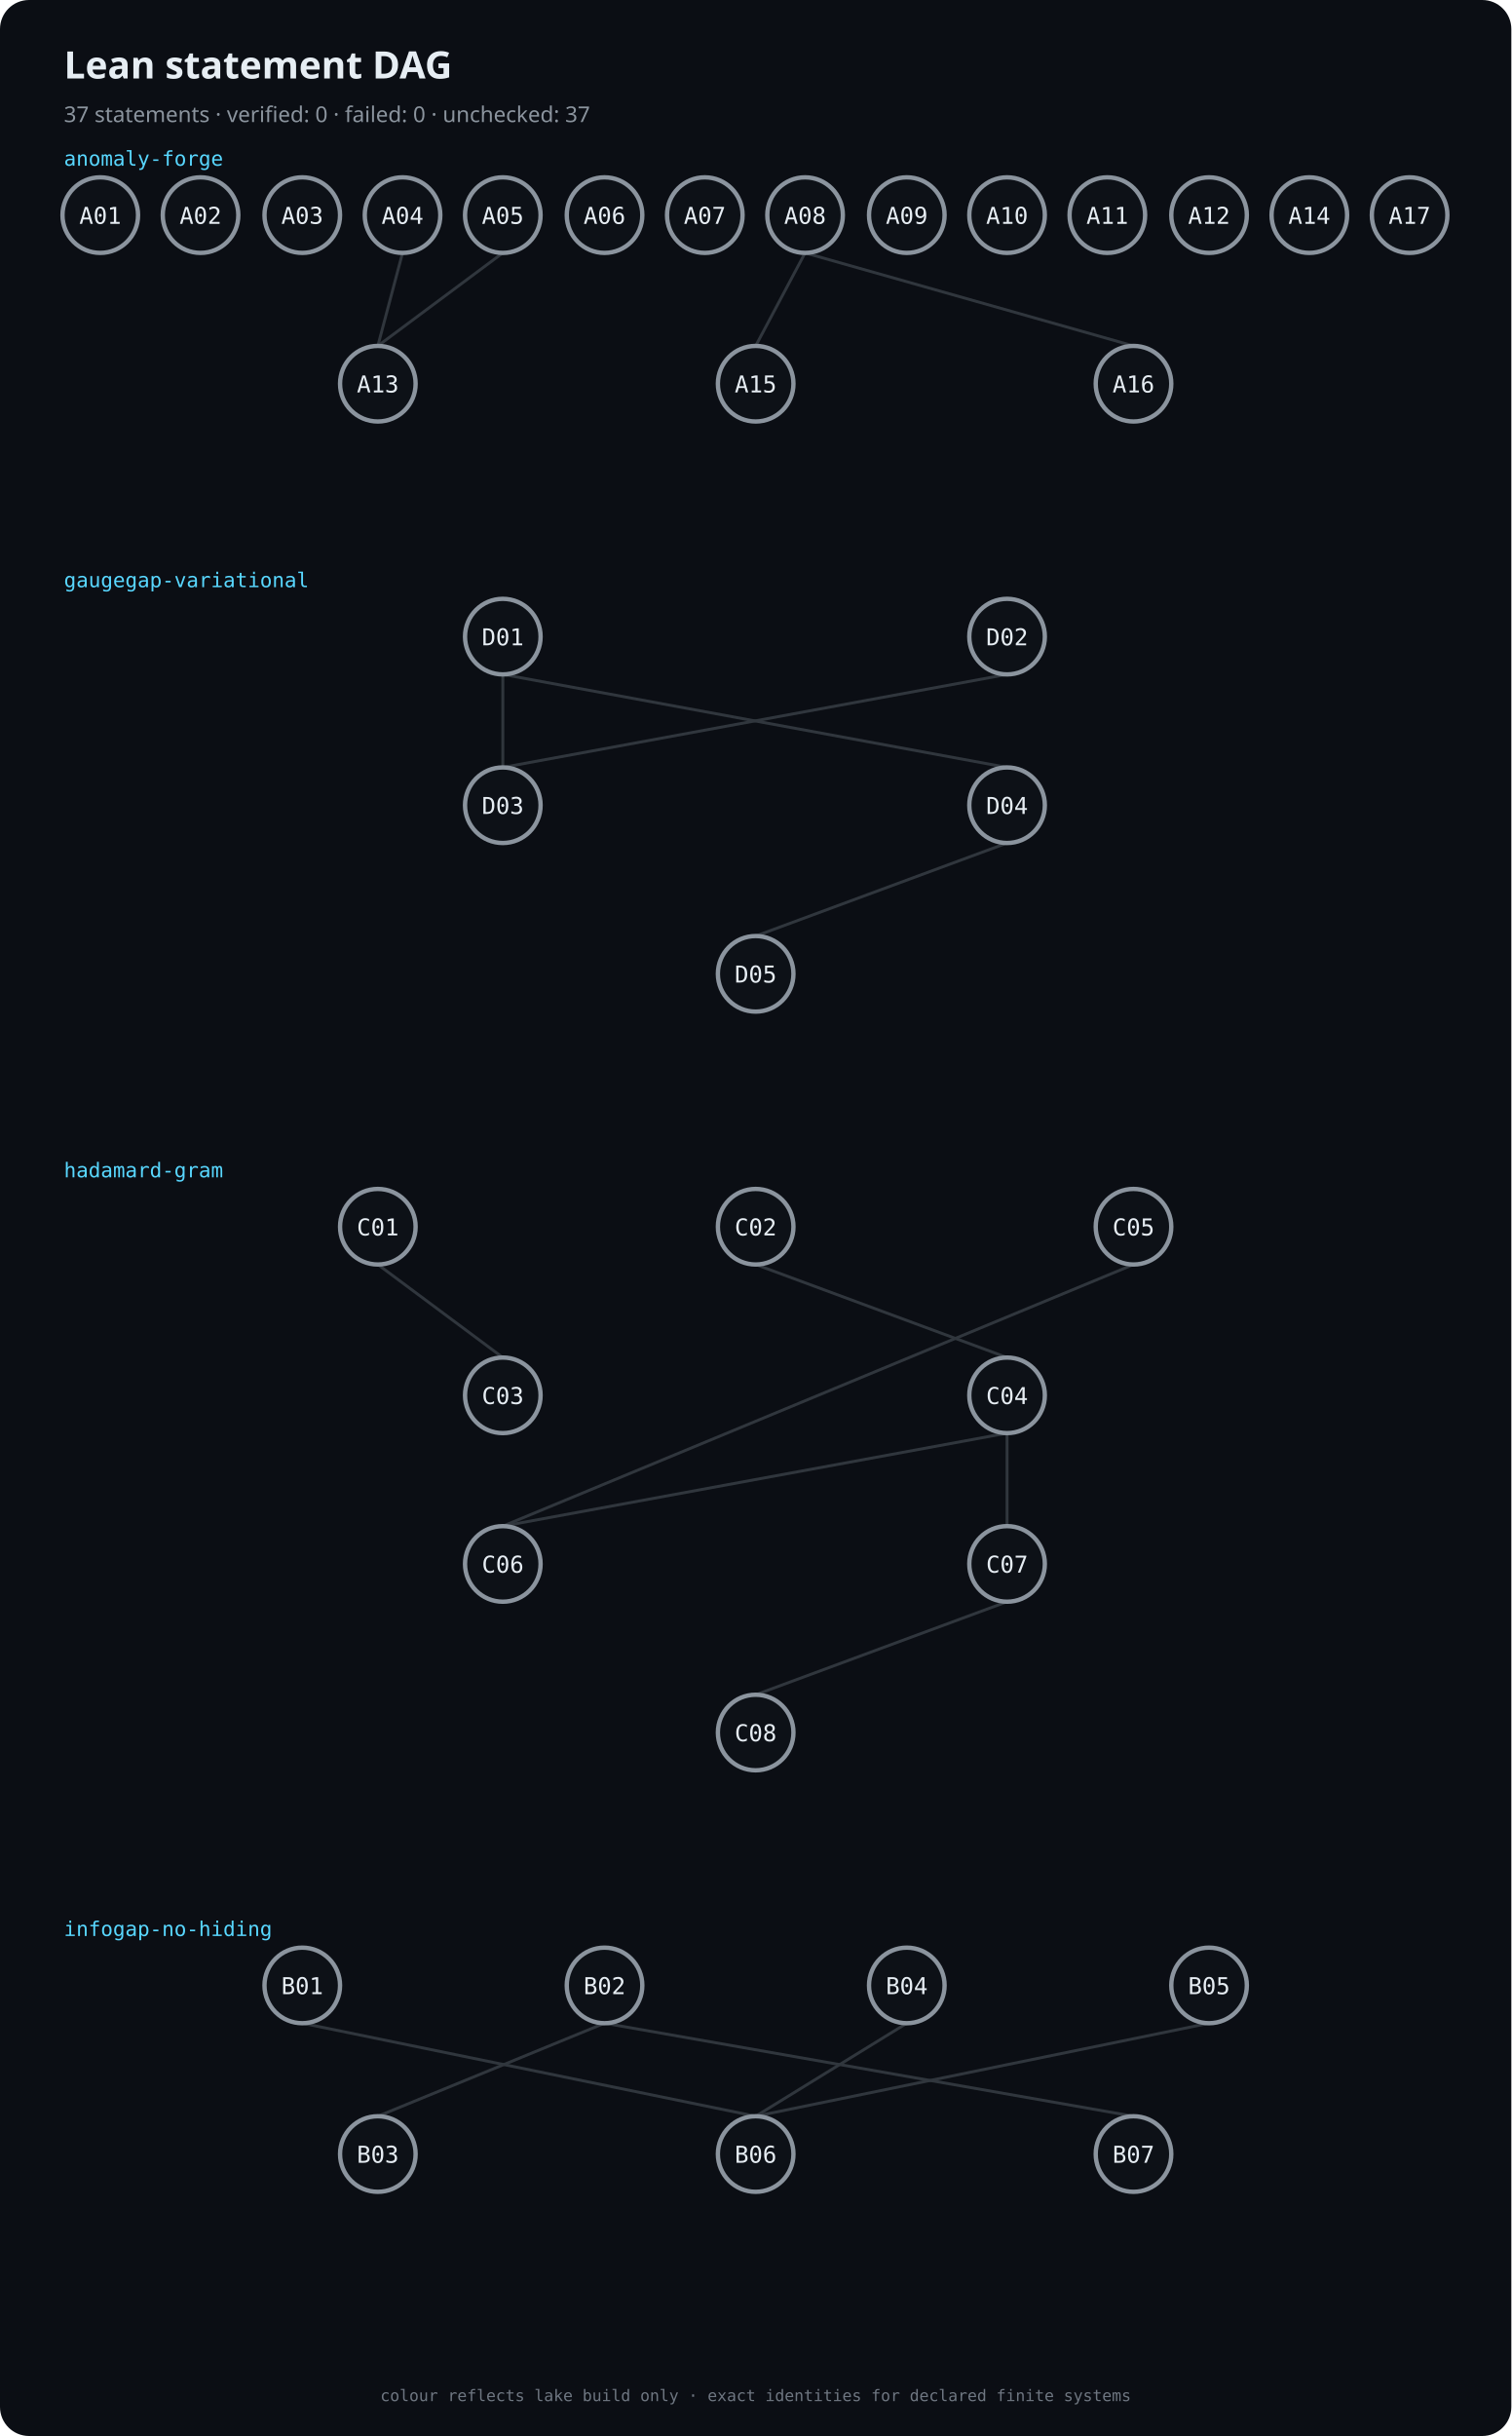
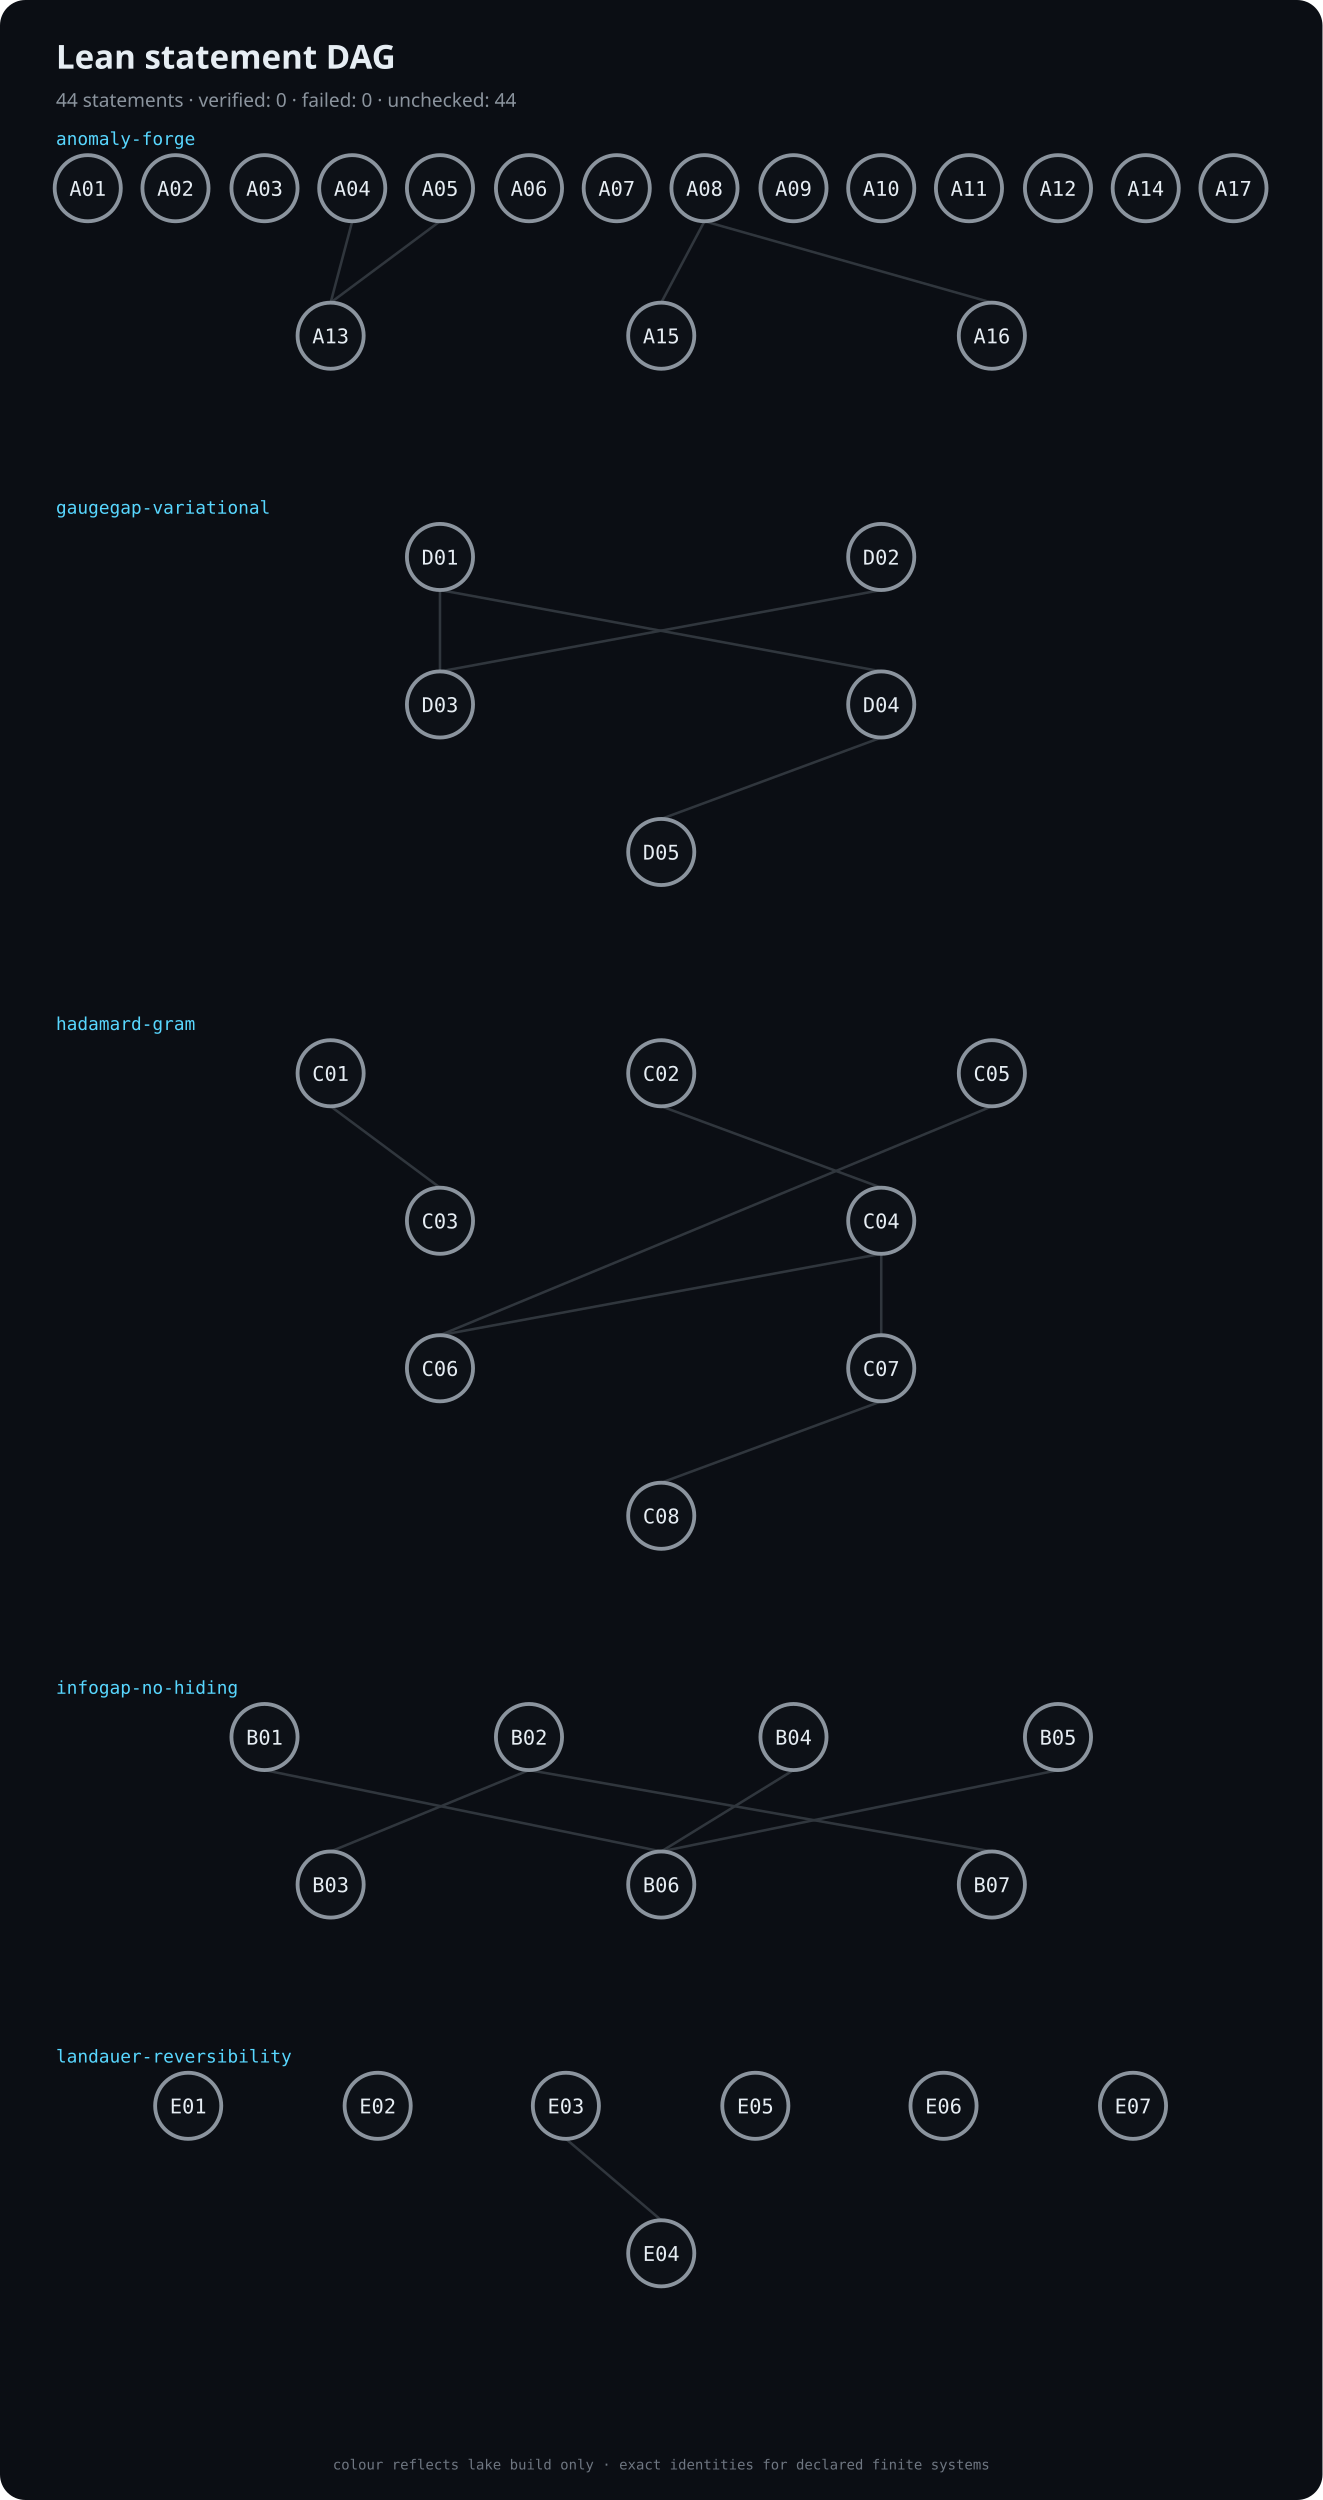
- <svg xmlns="http://www.w3.org/2000/svg" width="1040" height="1676" viewBox="0 0 1040 1676">
-   <rect width="1040" height="1676" rx="20" fill="#0b0e14" />
+ <svg xmlns="http://www.w3.org/2000/svg" width="1040" height="1966" viewBox="0 0 1040 1966">
+   <rect width="1040" height="1966" rx="20" fill="#0b0e14" />
  <text x="44" y="54" fill="#e6edf3" font-family="system-ui" font-size="26" font-weight="700">Lean statement DAG</text>
-   <text x="44" y="84" fill="#8b949e" font-family="system-ui" font-size="15">37 statements · verified: 0 · failed: 0 · unchecked: 37</text>
+   <text x="44" y="84" fill="#8b949e" font-family="system-ui" font-size="15">44 statements · verified: 0 · failed: 0 · unchecked: 44</text>
  <line x1="277" y1="174" x2="260" y2="238" stroke="#30363d" stroke-width="2" />
  <line x1="346" y1="174" x2="260" y2="238" stroke="#30363d" stroke-width="2" />
  <line x1="554" y1="174" x2="520" y2="238" stroke="#30363d" stroke-width="2" />
  <line x1="554" y1="174" x2="780" y2="238" stroke="#30363d" stroke-width="2" />
  <line x1="416" y1="1392" x2="260" y2="1456" stroke="#30363d" stroke-width="2" />
  <line x1="208" y1="1392" x2="520" y2="1456" stroke="#30363d" stroke-width="2" />
  <line x1="624" y1="1392" x2="520" y2="1456" stroke="#30363d" stroke-width="2" />
  <line x1="832" y1="1392" x2="520" y2="1456" stroke="#30363d" stroke-width="2" />
  <line x1="416" y1="1392" x2="780" y2="1456" stroke="#30363d" stroke-width="2" />
  <line x1="260" y1="870" x2="346" y2="934" stroke="#30363d" stroke-width="2" />
  <line x1="520" y1="870" x2="693" y2="934" stroke="#30363d" stroke-width="2" />
  <line x1="693" y1="986" x2="346" y2="1050" stroke="#30363d" stroke-width="2" />
  <line x1="780" y1="870" x2="346" y2="1050" stroke="#30363d" stroke-width="2" />
  <line x1="693" y1="986" x2="693" y2="1050" stroke="#30363d" stroke-width="2" />
  <line x1="693" y1="1102" x2="520" y2="1166" stroke="#30363d" stroke-width="2" />
  <line x1="346" y1="464" x2="346" y2="528" stroke="#30363d" stroke-width="2" />
  <line x1="693" y1="464" x2="346" y2="528" stroke="#30363d" stroke-width="2" />
  <line x1="346" y1="464" x2="693" y2="528" stroke="#30363d" stroke-width="2" />
  <line x1="693" y1="580" x2="520" y2="644" stroke="#30363d" stroke-width="2" />
+   <line x1="445" y1="1682" x2="520" y2="1746" stroke="#30363d" stroke-width="2" />
  <circle cx="69" cy="148" r="26" fill="#0d1117" stroke="#8b949e" stroke-width="3" />
  <text x="69" y="154" fill="#e6edf3" text-anchor="middle" font-family="ui-monospace,monospace" font-size="16">A01</text>
  <circle cx="138" cy="148" r="26" fill="#0d1117" stroke="#8b949e" stroke-width="3" />
  <text x="138" y="154" fill="#e6edf3" text-anchor="middle" font-family="ui-monospace,monospace" font-size="16">A02</text>
  <circle cx="208" cy="148" r="26" fill="#0d1117" stroke="#8b949e" stroke-width="3" />
  <text x="208" y="154" fill="#e6edf3" text-anchor="middle" font-family="ui-monospace,monospace" font-size="16">A03</text>
  <circle cx="277" cy="148" r="26" fill="#0d1117" stroke="#8b949e" stroke-width="3" />
  <text x="277" y="154" fill="#e6edf3" text-anchor="middle" font-family="ui-monospace,monospace" font-size="16">A04</text>
  <circle cx="346" cy="148" r="26" fill="#0d1117" stroke="#8b949e" stroke-width="3" />
  <text x="346" y="154" fill="#e6edf3" text-anchor="middle" font-family="ui-monospace,monospace" font-size="16">A05</text>
  <circle cx="416" cy="148" r="26" fill="#0d1117" stroke="#8b949e" stroke-width="3" />
  <text x="416" y="154" fill="#e6edf3" text-anchor="middle" font-family="ui-monospace,monospace" font-size="16">A06</text>
  <circle cx="485" cy="148" r="26" fill="#0d1117" stroke="#8b949e" stroke-width="3" />
  <text x="485" y="154" fill="#e6edf3" text-anchor="middle" font-family="ui-monospace,monospace" font-size="16">A07</text>
  <circle cx="554" cy="148" r="26" fill="#0d1117" stroke="#8b949e" stroke-width="3" />
  <text x="554" y="154" fill="#e6edf3" text-anchor="middle" font-family="ui-monospace,monospace" font-size="16">A08</text>
  <circle cx="624" cy="148" r="26" fill="#0d1117" stroke="#8b949e" stroke-width="3" />
  <text x="624" y="154" fill="#e6edf3" text-anchor="middle" font-family="ui-monospace,monospace" font-size="16">A09</text>
  <circle cx="693" cy="148" r="26" fill="#0d1117" stroke="#8b949e" stroke-width="3" />
  <text x="693" y="154" fill="#e6edf3" text-anchor="middle" font-family="ui-monospace,monospace" font-size="16">A10</text>
  <circle cx="762" cy="148" r="26" fill="#0d1117" stroke="#8b949e" stroke-width="3" />
  <text x="762" y="154" fill="#e6edf3" text-anchor="middle" font-family="ui-monospace,monospace" font-size="16">A11</text>
  <circle cx="832" cy="148" r="26" fill="#0d1117" stroke="#8b949e" stroke-width="3" />
  <text x="832" y="154" fill="#e6edf3" text-anchor="middle" font-family="ui-monospace,monospace" font-size="16">A12</text>
  <circle cx="260" cy="264" r="26" fill="#0d1117" stroke="#8b949e" stroke-width="3" />
  <text x="260" y="270" fill="#e6edf3" text-anchor="middle" font-family="ui-monospace,monospace" font-size="16">A13</text>
  <circle cx="901" cy="148" r="26" fill="#0d1117" stroke="#8b949e" stroke-width="3" />
  <text x="901" y="154" fill="#e6edf3" text-anchor="middle" font-family="ui-monospace,monospace" font-size="16">A14</text>
  <circle cx="520" cy="264" r="26" fill="#0d1117" stroke="#8b949e" stroke-width="3" />
  <text x="520" y="270" fill="#e6edf3" text-anchor="middle" font-family="ui-monospace,monospace" font-size="16">A15</text>
  <circle cx="780" cy="264" r="26" fill="#0d1117" stroke="#8b949e" stroke-width="3" />
  <text x="780" y="270" fill="#e6edf3" text-anchor="middle" font-family="ui-monospace,monospace" font-size="16">A16</text>
  <circle cx="970" cy="148" r="26" fill="#0d1117" stroke="#8b949e" stroke-width="3" />
  <text x="970" y="154" fill="#e6edf3" text-anchor="middle" font-family="ui-monospace,monospace" font-size="16">A17</text>
  <circle cx="208" cy="1366" r="26" fill="#0d1117" stroke="#8b949e" stroke-width="3" />
  <text x="208" y="1372" fill="#e6edf3" text-anchor="middle" font-family="ui-monospace,monospace" font-size="16">B01</text>
  <circle cx="416" cy="1366" r="26" fill="#0d1117" stroke="#8b949e" stroke-width="3" />
  <text x="416" y="1372" fill="#e6edf3" text-anchor="middle" font-family="ui-monospace,monospace" font-size="16">B02</text>
  <circle cx="260" cy="1482" r="26" fill="#0d1117" stroke="#8b949e" stroke-width="3" />
  <text x="260" y="1488" fill="#e6edf3" text-anchor="middle" font-family="ui-monospace,monospace" font-size="16">B03</text>
  <circle cx="624" cy="1366" r="26" fill="#0d1117" stroke="#8b949e" stroke-width="3" />
  <text x="624" y="1372" fill="#e6edf3" text-anchor="middle" font-family="ui-monospace,monospace" font-size="16">B04</text>
  <circle cx="832" cy="1366" r="26" fill="#0d1117" stroke="#8b949e" stroke-width="3" />
  <text x="832" y="1372" fill="#e6edf3" text-anchor="middle" font-family="ui-monospace,monospace" font-size="16">B05</text>
  <circle cx="520" cy="1482" r="26" fill="#0d1117" stroke="#8b949e" stroke-width="3" />
  <text x="520" y="1488" fill="#e6edf3" text-anchor="middle" font-family="ui-monospace,monospace" font-size="16">B06</text>
  <circle cx="780" cy="1482" r="26" fill="#0d1117" stroke="#8b949e" stroke-width="3" />
  <text x="780" y="1488" fill="#e6edf3" text-anchor="middle" font-family="ui-monospace,monospace" font-size="16">B07</text>
  <circle cx="260" cy="844" r="26" fill="#0d1117" stroke="#8b949e" stroke-width="3" />
  <text x="260" y="850" fill="#e6edf3" text-anchor="middle" font-family="ui-monospace,monospace" font-size="16">C01</text>
  <circle cx="520" cy="844" r="26" fill="#0d1117" stroke="#8b949e" stroke-width="3" />
  <text x="520" y="850" fill="#e6edf3" text-anchor="middle" font-family="ui-monospace,monospace" font-size="16">C02</text>
  <circle cx="346" cy="960" r="26" fill="#0d1117" stroke="#8b949e" stroke-width="3" />
  <text x="346" y="966" fill="#e6edf3" text-anchor="middle" font-family="ui-monospace,monospace" font-size="16">C03</text>
  <circle cx="693" cy="960" r="26" fill="#0d1117" stroke="#8b949e" stroke-width="3" />
  <text x="693" y="966" fill="#e6edf3" text-anchor="middle" font-family="ui-monospace,monospace" font-size="16">C04</text>
  <circle cx="780" cy="844" r="26" fill="#0d1117" stroke="#8b949e" stroke-width="3" />
  <text x="780" y="850" fill="#e6edf3" text-anchor="middle" font-family="ui-monospace,monospace" font-size="16">C05</text>
  <circle cx="346" cy="1076" r="26" fill="#0d1117" stroke="#8b949e" stroke-width="3" />
  <text x="346" y="1082" fill="#e6edf3" text-anchor="middle" font-family="ui-monospace,monospace" font-size="16">C06</text>
  <circle cx="693" cy="1076" r="26" fill="#0d1117" stroke="#8b949e" stroke-width="3" />
  <text x="693" y="1082" fill="#e6edf3" text-anchor="middle" font-family="ui-monospace,monospace" font-size="16">C07</text>
  <circle cx="520" cy="1192" r="26" fill="#0d1117" stroke="#8b949e" stroke-width="3" />
  <text x="520" y="1198" fill="#e6edf3" text-anchor="middle" font-family="ui-monospace,monospace" font-size="16">C08</text>
  <circle cx="346" cy="438" r="26" fill="#0d1117" stroke="#8b949e" stroke-width="3" />
  <text x="346" y="444" fill="#e6edf3" text-anchor="middle" font-family="ui-monospace,monospace" font-size="16">D01</text>
  <circle cx="693" cy="438" r="26" fill="#0d1117" stroke="#8b949e" stroke-width="3" />
  <text x="693" y="444" fill="#e6edf3" text-anchor="middle" font-family="ui-monospace,monospace" font-size="16">D02</text>
  <circle cx="346" cy="554" r="26" fill="#0d1117" stroke="#8b949e" stroke-width="3" />
  <text x="346" y="560" fill="#e6edf3" text-anchor="middle" font-family="ui-monospace,monospace" font-size="16">D03</text>
  <circle cx="693" cy="554" r="26" fill="#0d1117" stroke="#8b949e" stroke-width="3" />
  <text x="693" y="560" fill="#e6edf3" text-anchor="middle" font-family="ui-monospace,monospace" font-size="16">D04</text>
  <circle cx="520" cy="670" r="26" fill="#0d1117" stroke="#8b949e" stroke-width="3" />
  <text x="520" y="676" fill="#e6edf3" text-anchor="middle" font-family="ui-monospace,monospace" font-size="16">D05</text>
+   <circle cx="148" cy="1656" r="26" fill="#0d1117" stroke="#8b949e" stroke-width="3" />
+   <text x="148" y="1662" fill="#e6edf3" text-anchor="middle" font-family="ui-monospace,monospace" font-size="16">E01</text>
+   <circle cx="297" cy="1656" r="26" fill="#0d1117" stroke="#8b949e" stroke-width="3" />
+   <text x="297" y="1662" fill="#e6edf3" text-anchor="middle" font-family="ui-monospace,monospace" font-size="16">E02</text>
+   <circle cx="445" cy="1656" r="26" fill="#0d1117" stroke="#8b949e" stroke-width="3" />
+   <text x="445" y="1662" fill="#e6edf3" text-anchor="middle" font-family="ui-monospace,monospace" font-size="16">E03</text>
+   <circle cx="520" cy="1772" r="26" fill="#0d1117" stroke="#8b949e" stroke-width="3" />
+   <text x="520" y="1778" fill="#e6edf3" text-anchor="middle" font-family="ui-monospace,monospace" font-size="16">E04</text>
+   <circle cx="594" cy="1656" r="26" fill="#0d1117" stroke="#8b949e" stroke-width="3" />
+   <text x="594" y="1662" fill="#e6edf3" text-anchor="middle" font-family="ui-monospace,monospace" font-size="16">E05</text>
+   <circle cx="742" cy="1656" r="26" fill="#0d1117" stroke="#8b949e" stroke-width="3" />
+   <text x="742" y="1662" fill="#e6edf3" text-anchor="middle" font-family="ui-monospace,monospace" font-size="16">E06</text>
+   <circle cx="891" cy="1656" r="26" fill="#0d1117" stroke="#8b949e" stroke-width="3" />
+   <text x="891" y="1662" fill="#e6edf3" text-anchor="middle" font-family="ui-monospace,monospace" font-size="16">E07</text>
  <text x="44" y="114" fill="#58d7ff" font-family="ui-monospace,monospace" font-size="14">anomaly-forge</text>
  <text x="44" y="404" fill="#58d7ff" font-family="ui-monospace,monospace" font-size="14">gaugegap-variational</text>
  <text x="44" y="810" fill="#58d7ff" font-family="ui-monospace,monospace" font-size="14">hadamard-gram</text>
  <text x="44" y="1332" fill="#58d7ff" font-family="ui-monospace,monospace" font-size="14">infogap-no-hiding</text>
-   <text x="520" y="1652" fill="#6e7681" text-anchor="middle" font-family="monospace" font-size="11">colour reflects lake build only · exact identities for declared finite systems</text>
+   <text x="44" y="1622" fill="#58d7ff" font-family="ui-monospace,monospace" font-size="14">landauer-reversibility</text>
+   <text x="520" y="1942" fill="#6e7681" text-anchor="middle" font-family="monospace" font-size="11">colour reflects lake build only · exact identities for declared finite systems</text>
</svg>
